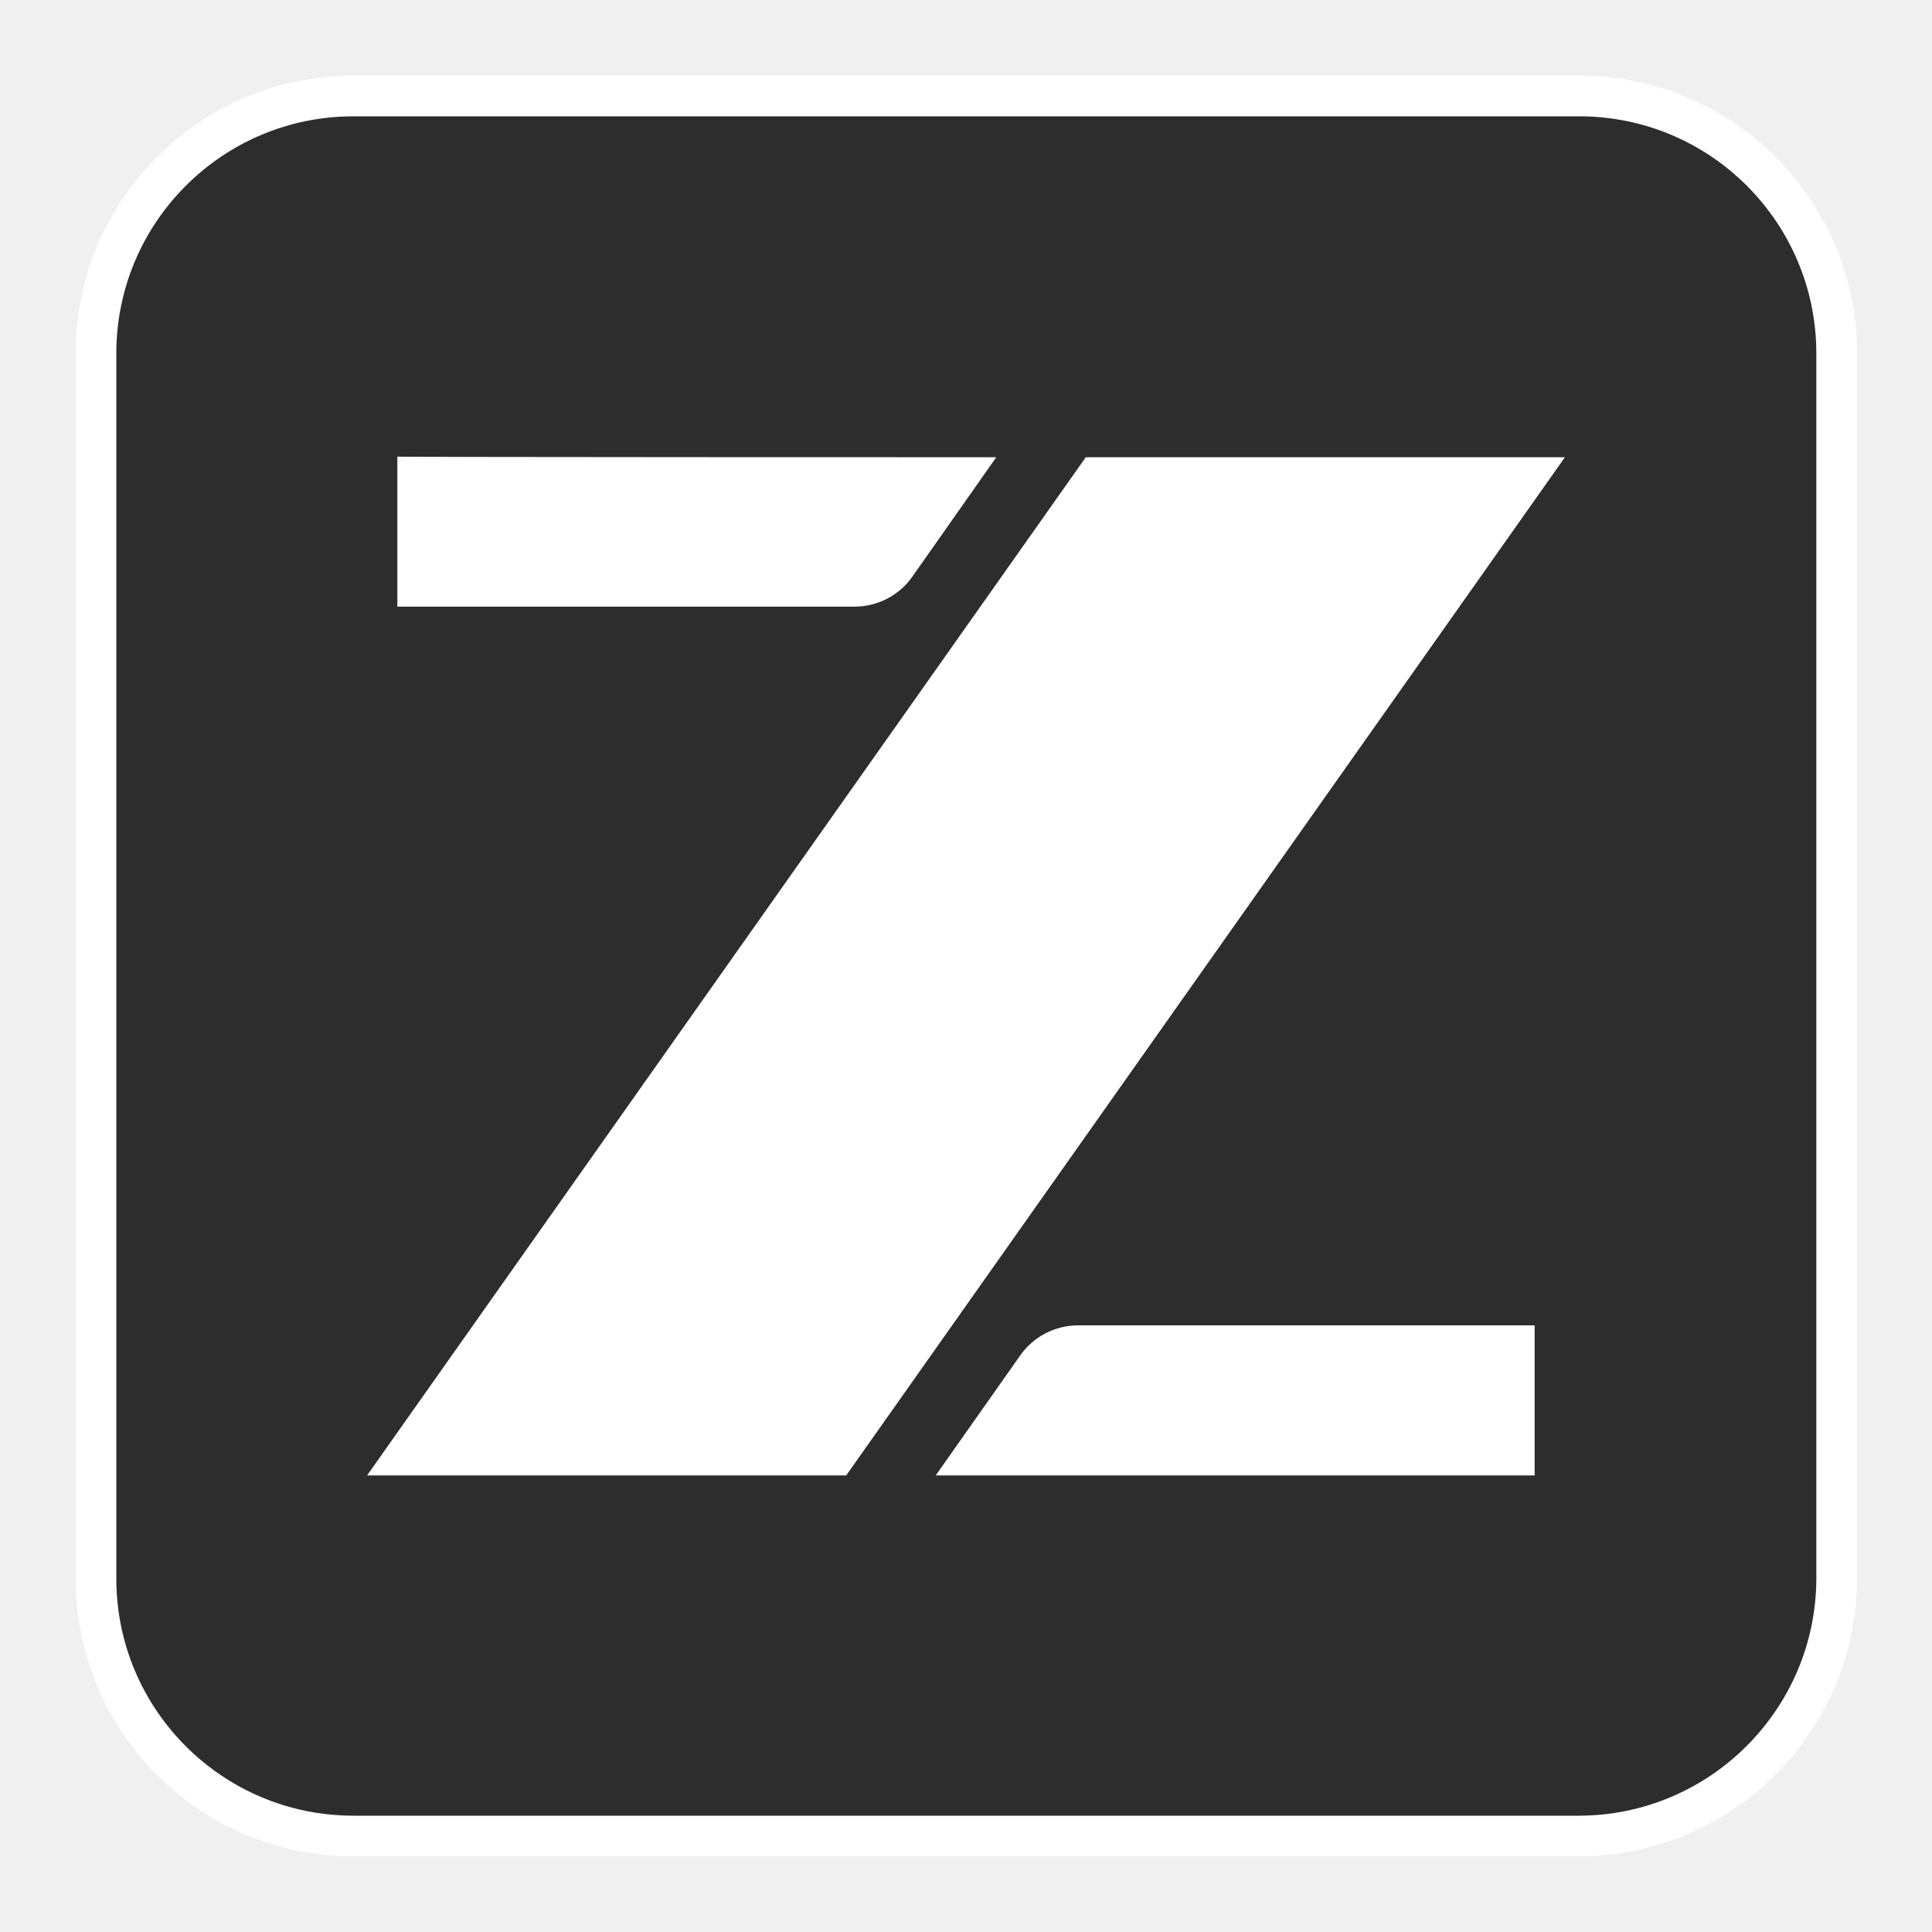
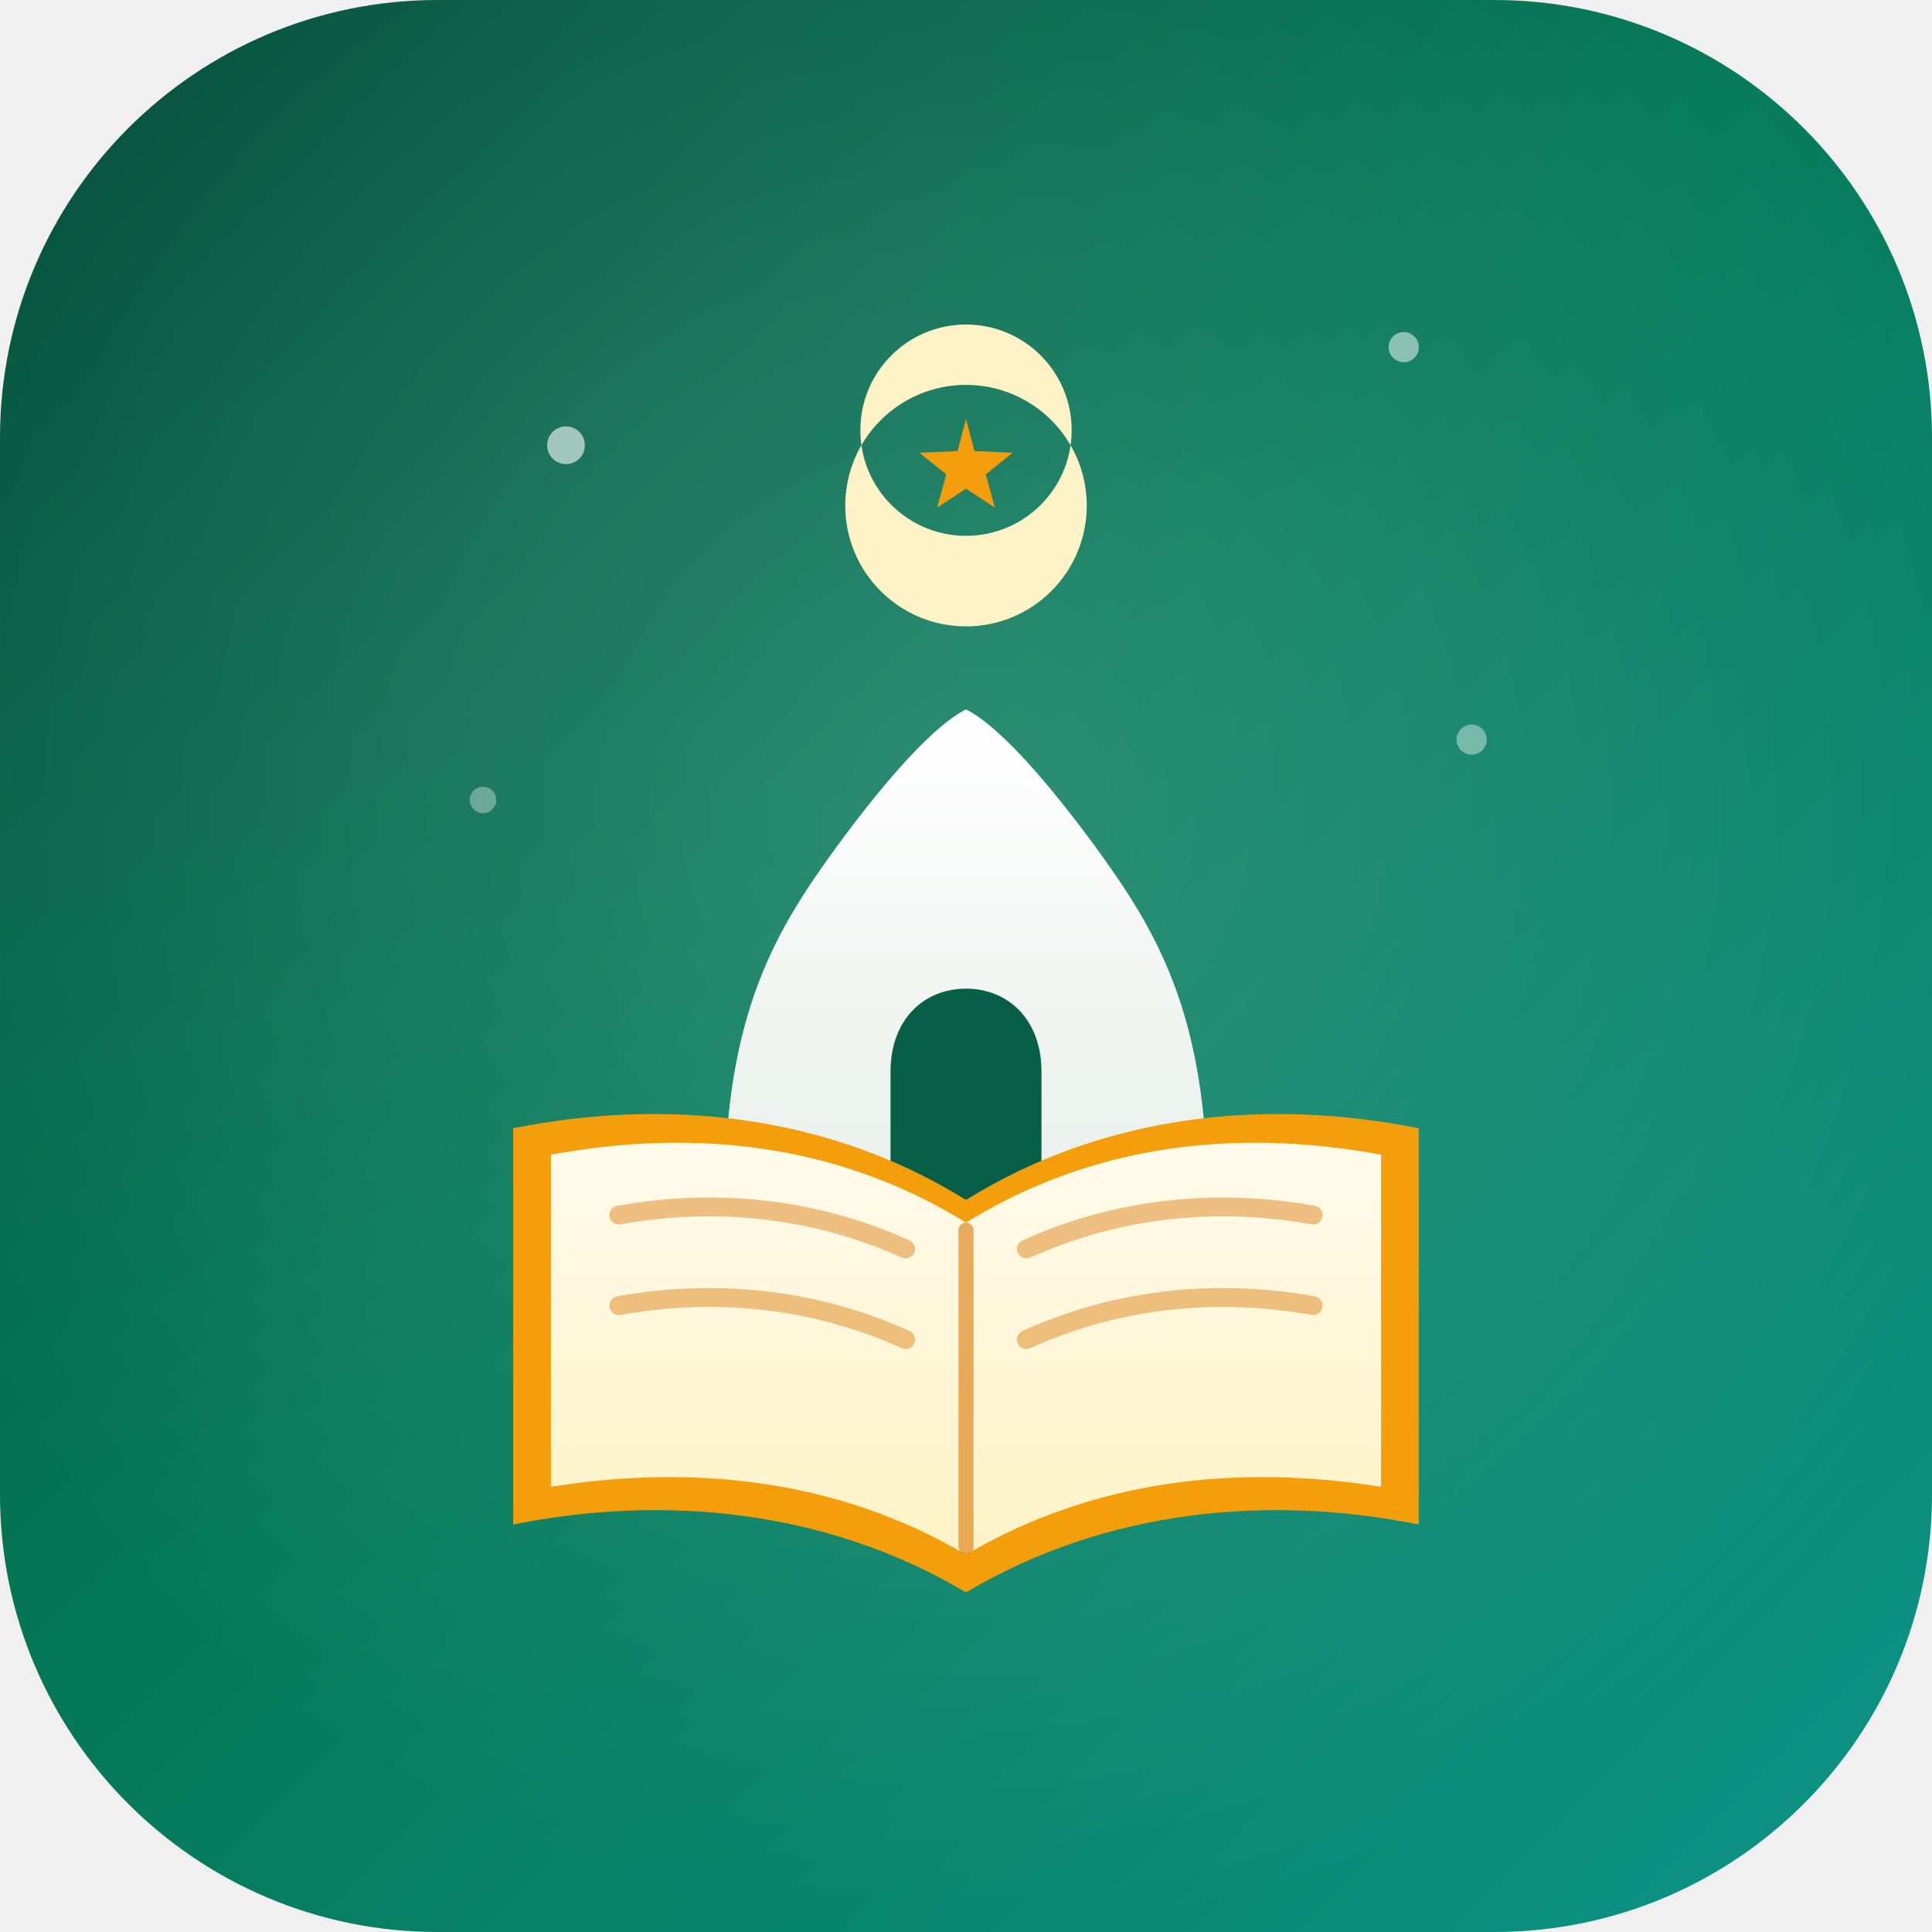
- <svg xmlns="http://www.w3.org/2000/svg" version="1.1" x="0px" y="0px" viewBox="0 0 30 30" style="enable-background:new 0 0 30 30;" xml:space="preserve">
+ <svg xmlns="http://www.w3.org/2000/svg" viewBox="0 0 512 512">
  <defs>
-     <style type="text/css">
-     .st194{fill:#2D2D2D;stroke:#FFFFFF;stroke-width:0.632;stroke-miterlimit:10;}
-     .st23{fill:#FFFFFF;}
- 
-     .z-breathe {
-       animation: breathe 2.5s ease-in-out infinite;
-     }
- 
-     @keyframes breathe {
-       0%, 100% { opacity: 0.7; }
-       50% { opacity: 1; }
-     }
-   </style>
+     <linearGradient id="bg" x1="0" y1="0" x2="1" y2="1">
+       <stop offset="0" stop-color="#064E3B" />
+       <stop offset="0.45" stop-color="#047857" />
+       <stop offset="1" stop-color="#0D9488" />
+     </linearGradient>
+     <radialGradient id="glow" cx="0.5" cy="0.42" r="0.58">
+       <stop offset="0" stop-color="#FFFFFF" stop-opacity="0.16" />
+       <stop offset="1" stop-color="#FFFFFF" stop-opacity="0" />
+     </radialGradient>
+     <linearGradient id="dome" x1="0" y1="0" x2="0" y2="1">
+       <stop offset="0" stop-color="#FFFFFF" />
+       <stop offset="1" stop-color="#E8EFEA" />
+     </linearGradient>
+     <linearGradient id="page" x1="0" y1="0" x2="0" y2="1">
+       <stop offset="0" stop-color="#FFFBEB" />
+       <stop offset="1" stop-color="#FEF3C7" />
+     </linearGradient>
  </defs>
-   <g>
-     <path class="st194" d="M24.51,28.51H5.49c-2.21,0-4-1.79-4-4V5.49c0-2.21,1.79-4,4-4h19.03c2.21,0,4,1.79,4,4v19.03     C28.51,26.72,26.72,28.51,24.51,28.51z" />
-     <g class="z-breathe">
-       <path class="st23" d="M15.47,7.1l-1.3,1.85c-0.2,0.29-0.54,0.47-0.9,0.47h-7.1V7.09C6.16,7.1,15.47,7.1,15.47,7.1z" />
-       <polygon class="st23" points="24.3,7.1 13.14,22.91 5.7,22.91 16.86,7.1" />
-       <path class="st23" d="M14.53,22.91l1.31-1.86c0.2-0.29,0.54-0.47,0.9-0.47h7.09v2.33H14.53z" />
-     </g>
-   </g>
+   <rect width="512" height="512" rx="116" fill="url(#bg)" />
+   <rect width="512" height="512" rx="116" fill="url(#glow)" />
+   <circle cx="150" cy="118" r="5" fill="#FFFFFF" opacity="0.6" />
+   <circle cx="372" cy="92" r="4" fill="#FFFFFF" opacity="0.5" />
+   <circle cx="390" cy="196" r="4" fill="#FFFFFF" opacity="0.4" />
+   <circle cx="128" cy="212" r="3.5" fill="#FFFFFF" opacity="0.35" />
+   <path fill="#FEF3C7" fill-rule="evenodd" d="M256,102 a32,32 0 1,0 0,64 a32,32 0 1,0 0,-64 Z            M256,86 a28,28 0 1,0 0,56 a28,28 0 1,0 0,-56 Z" />
+   <path fill="#F59E0B" d="M256,111 L258.23,119.55 L268.36,119.98 L261.23,125.70 L263.64,134.52            L256,129.5 L248.36,134.52 L250.77,125.70 L243.64,119.98 L253.77,119.55 Z" />
+   <path fill="url(#dome)" d="M192,318 C192,268 206,246 222,224 C236,205 248,192 256,188            C264,192 276,205 290,224 C306,246 320,268 320,318 Z" />
+   <path fill="#065F46" d="M236,318 L236,284 C236,270 245,262 256,262 C267,262 276,270 276,284 L276,318 Z" />
+   <path fill="#F59E0B" d="M256,318 C219,295 176,291 136,299 L136,404 C176,396 219,400 256,422            C293,400 336,396 376,404 L376,299 C336,291 293,295 256,318 Z" />
+   <path fill="url(#page)" d="M256,324 C222,303 184,299 146,306 L146,394 C184,388 222,392 256,412 Z" />
+   <path fill="url(#page)" d="M256,324 C290,303 328,299 366,306 L366,394 C328,388 290,392 256,412 Z" />
+   <path d="M256,326 L256,410" stroke="#D97706" stroke-width="4" opacity="0.6" stroke-linecap="round" fill="none" />
+   <path d="M164,322 C192,317 218,321 240,331" stroke="#D97706" stroke-width="5" opacity="0.45" stroke-linecap="round" fill="none" />
+   <path d="M164,346 C192,341 218,345 240,355" stroke="#D97706" stroke-width="5" opacity="0.45" stroke-linecap="round" fill="none" />
+   <path d="M348,322 C320,317 294,321 272,331" stroke="#D97706" stroke-width="5" opacity="0.45" stroke-linecap="round" fill="none" />
+   <path d="M348,346 C320,341 294,345 272,355" stroke="#D97706" stroke-width="5" opacity="0.45" stroke-linecap="round" fill="none" />
</svg>
